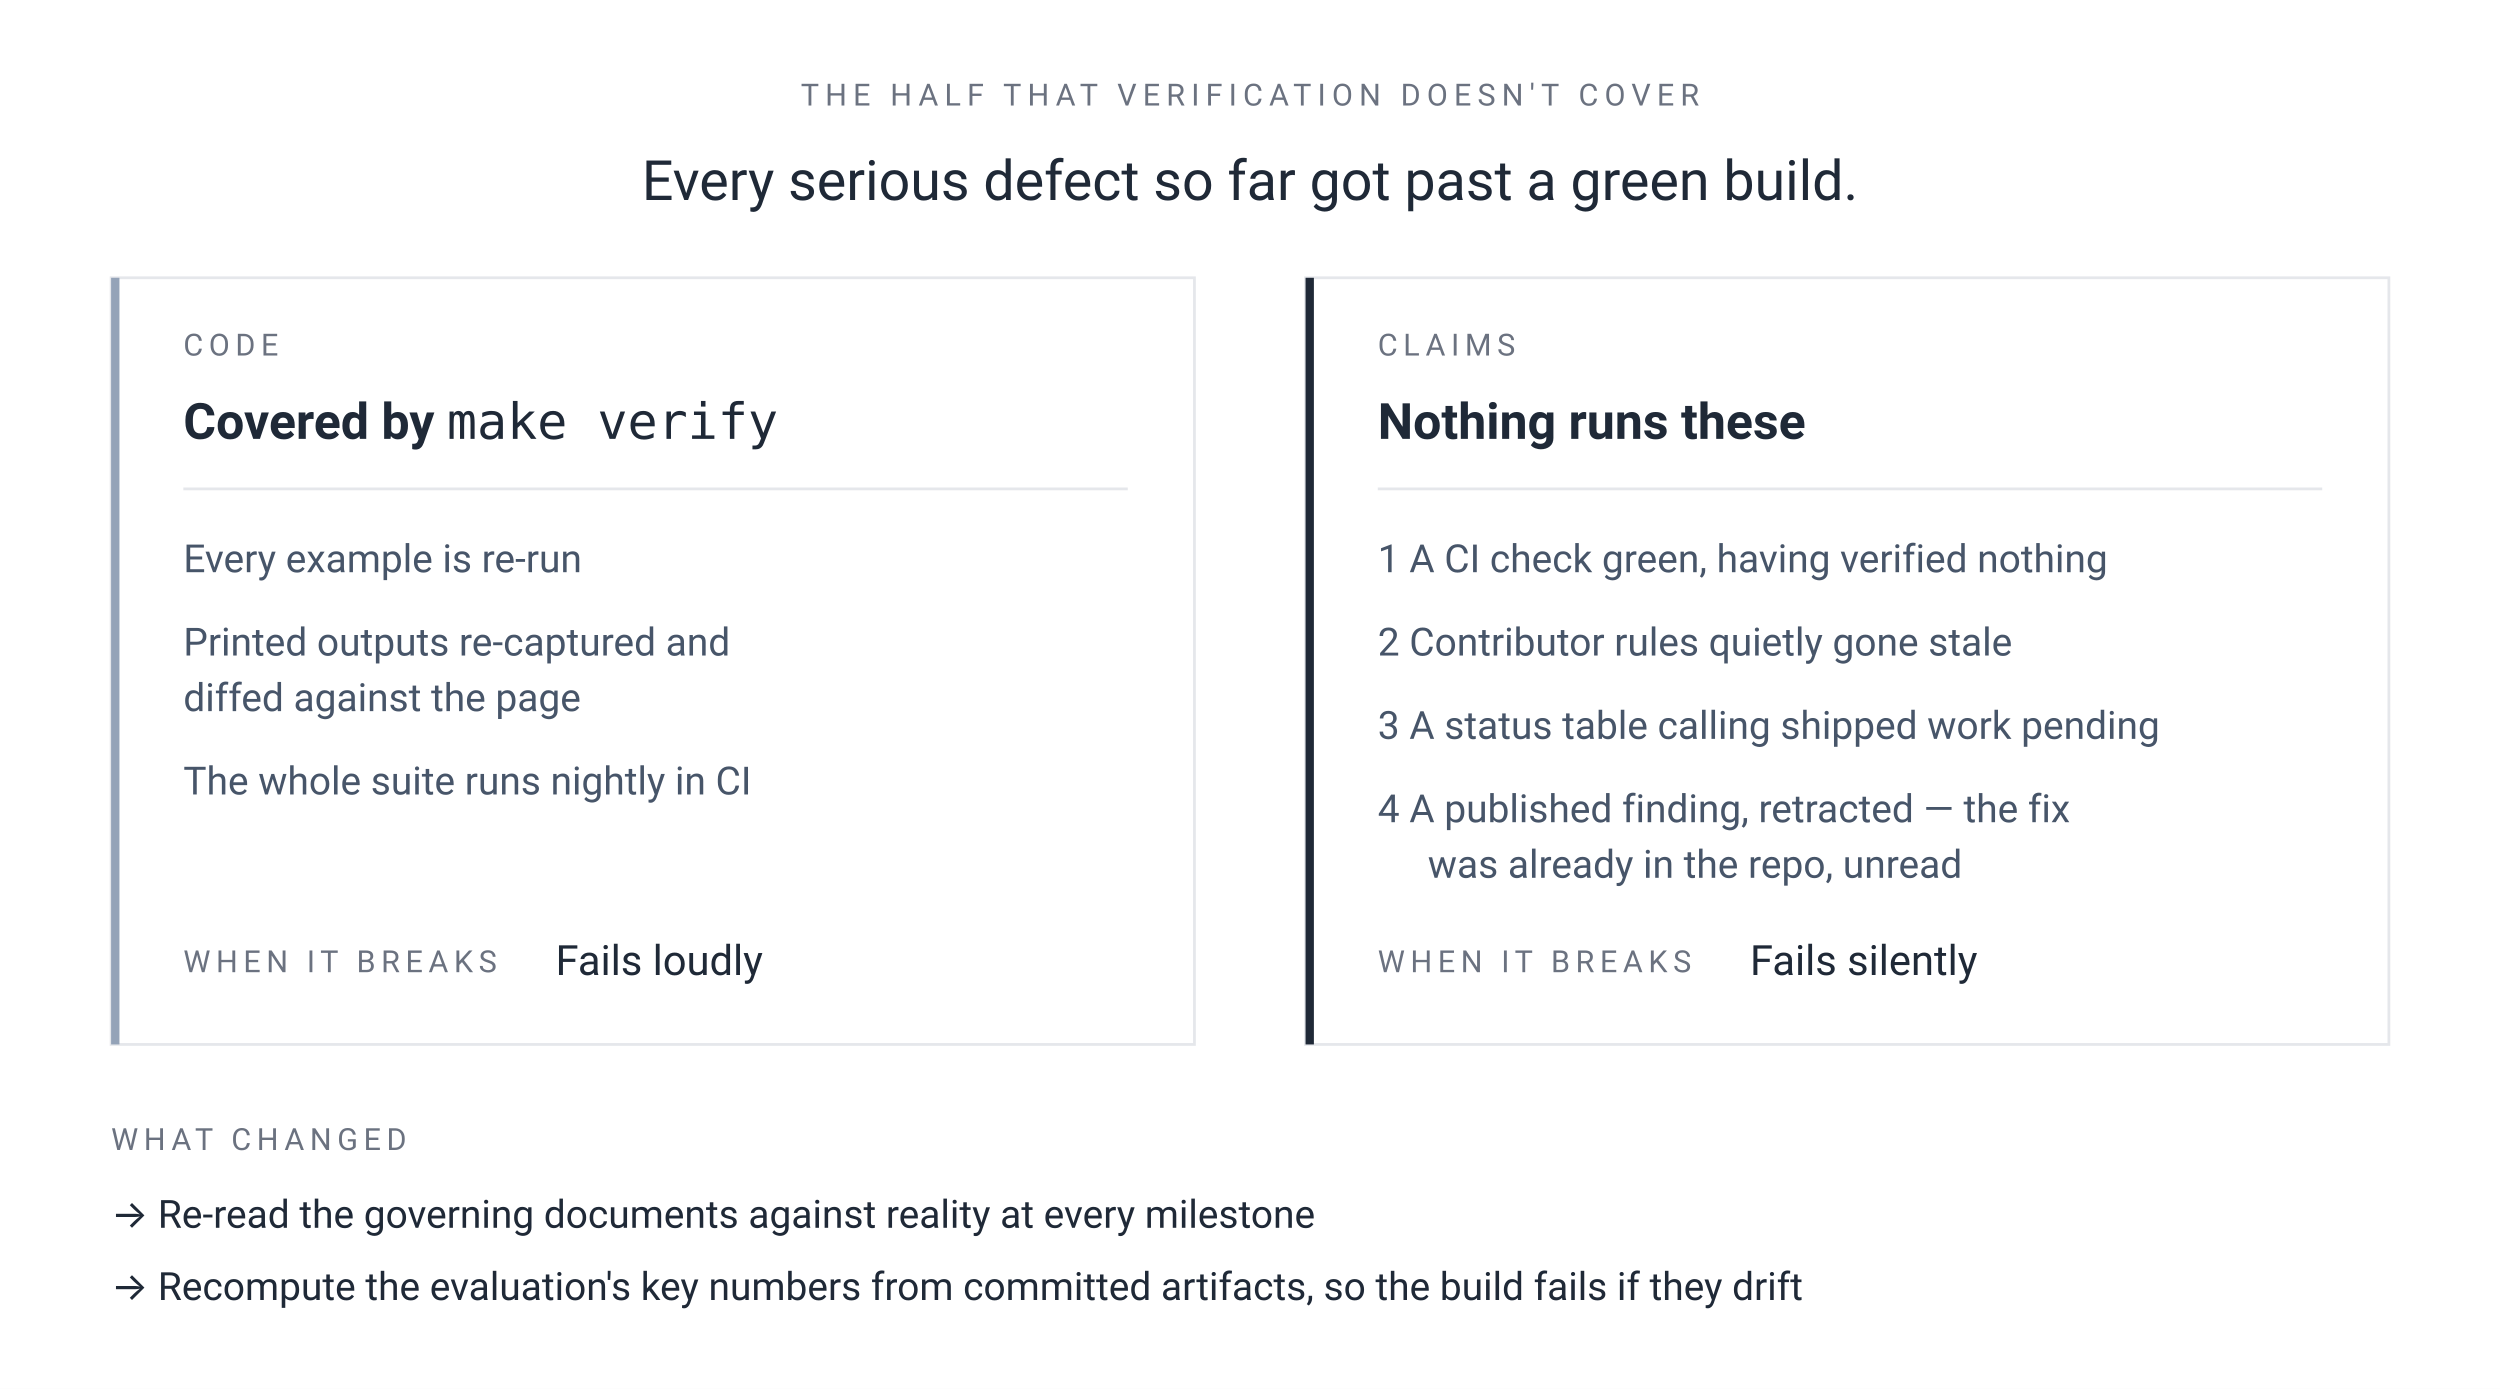
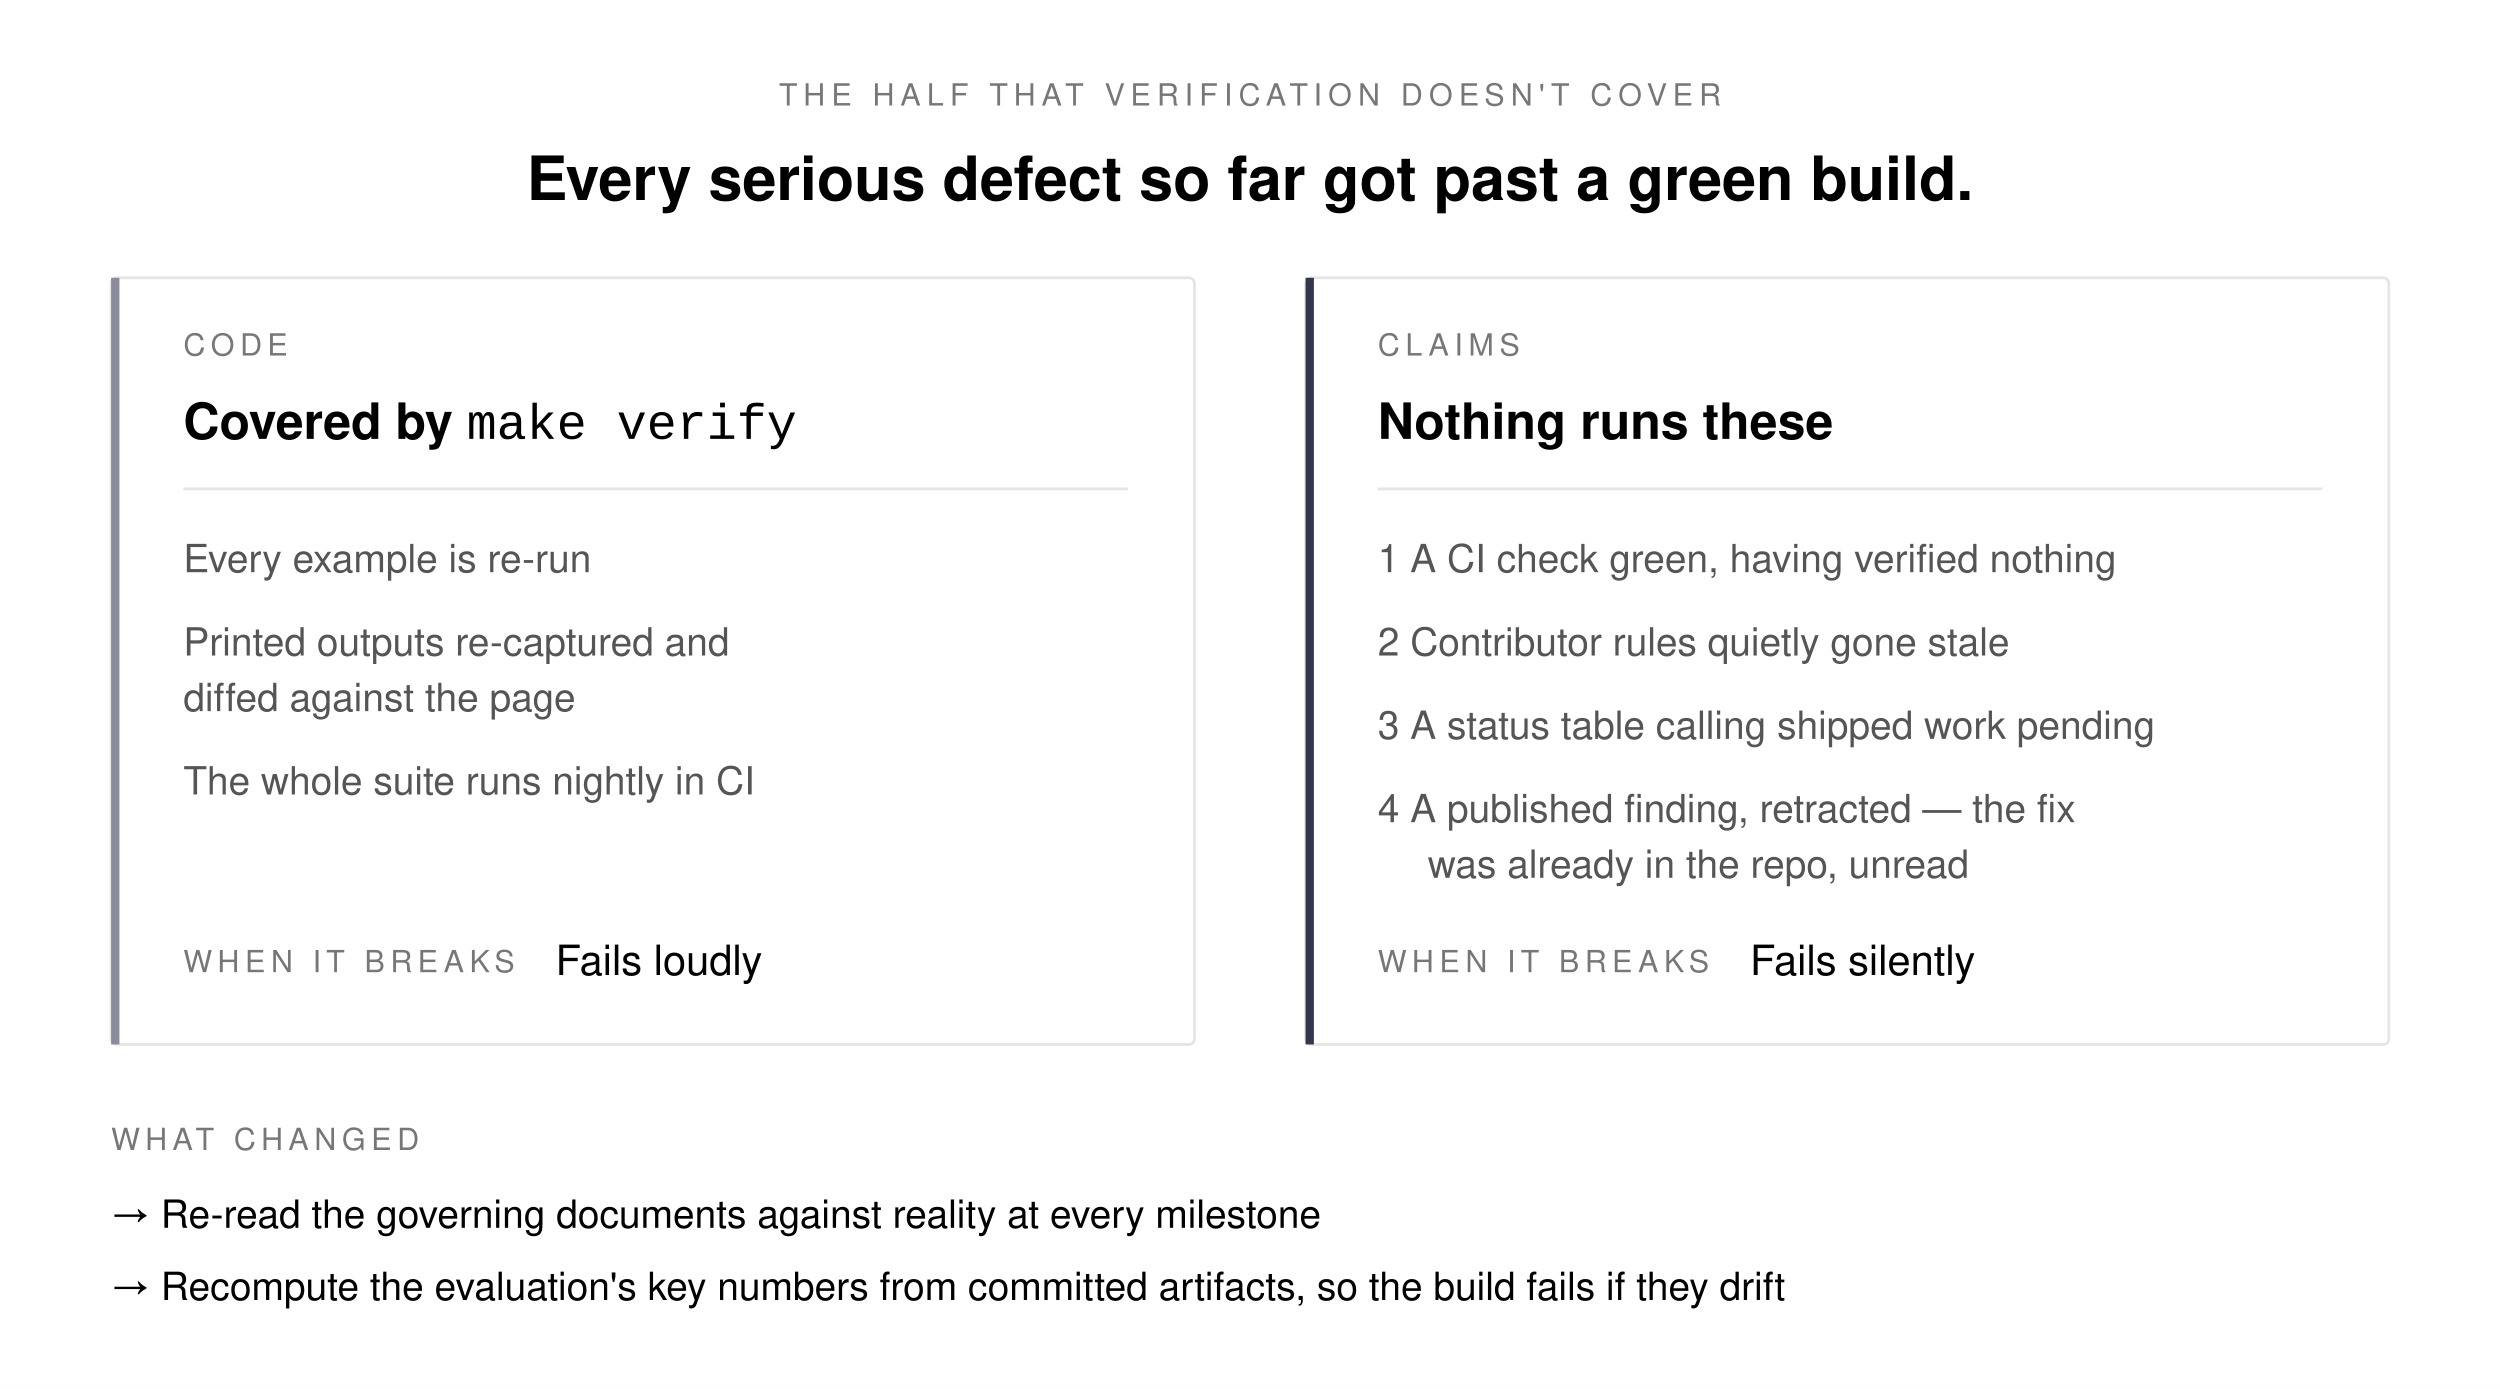
- <svg xmlns="http://www.w3.org/2000/svg" viewBox="0 0 900 500" role="img" aria-labelledby="title desc" font-family="-apple-system, BlinkMacSystemFont, 'Segoe UI', Roboto, sans-serif">
+ <svg xmlns="http://www.w3.org/2000/svg" viewBox="0 0 900 500" role="img" aria-labelledby="title desc" font-family="'Source Sans Pro', -apple-system, BlinkMacSystemFont, 'Segoe UI', Helvetica, Arial, sans-serif">
  <rect width="900" height="500" fill="#ffffff" />
-   <text x="450" y="38" text-anchor="middle" font-size="11" letter-spacing="2.2" fill="#6b7280">THE HALF THAT VERIFICATION DOESN'T COVER</text>
-   <text x="450" y="72" text-anchor="middle" font-size="20" fill="#1f2937">Every serious defect so far got past a green build.</text>
-   <rect x="40" y="100" width="390" height="276" fill="#ffffff" stroke="#e5e7eb" />
-   <rect x="40" y="100" width="3" height="276" fill="#94a3b8" />
-   <text x="66" y="128" font-size="11" letter-spacing="2" fill="#6b7280">CODE</text>
-   <text x="66" y="158" font-size="18" font-weight="600" fill="#1f2937">Covered by <tspan font-family="'SF Mono', Menlo, Consolas, monospace" font-weight="400">make verify</tspan>
+   <text x="450" y="38" text-anchor="middle" font-size="11" letter-spacing="2.2" fill="#777777">THE HALF THAT VERIFICATION DOESN'T COVER</text>
+   <text x="450" y="72" text-anchor="middle" font-size="22" font-weight="600" fill="#000000">Every serious defect so far got past a green build.</text>
+   <rect rx="2" x="40" y="100" width="390" height="276" fill="#ffffff" stroke="#e5e5e5" />
+   <rect x="40" y="100" width="3" height="276" fill="#8a8c9e" />
+   <text x="66" y="128" font-size="11" letter-spacing="2" fill="#777777">CODE</text>
+   <text x="66" y="158" font-size="18" font-weight="600" fill="#000000">Covered by <tspan font-family="ui-monospace, SFMono-Regular, 'SF Mono', Menlo, Monaco, Consolas, 'Liberation Mono', 'Courier New', monospace" font-weight="400">make verify</tspan>
  </text>
-   <line x1="66" y1="176" x2="406" y2="176" stroke="#e5e7eb" />
-   <g font-size="14" fill="#475569">
+   <line x1="66" y1="176" x2="406" y2="176" stroke="#e5e5e5" />
+   <g font-size="14" fill="#555555">
    <text x="66" y="206">Every example is re-run</text>
    <text x="66" y="236">Printed outputs re-captured and</text>
    <text x="66" y="256">diffed against the page</text>
    <text x="66" y="286">The whole suite runs nightly in CI</text>
  </g>
-   <text x="66" y="350" font-size="11" letter-spacing="2" fill="#6b7280">WHEN IT BREAKS</text>
-   <text x="200" y="351" font-size="15" fill="#1f2937">Fails loudly</text>
-   <rect x="470" y="100" width="390" height="276" fill="#ffffff" stroke="#e5e7eb" />
-   <rect x="470" y="100" width="3" height="276" fill="#1f2937" />
-   <text x="496" y="128" font-size="11" letter-spacing="2" fill="#6b7280">CLAIMS</text>
-   <text x="496" y="158" font-size="18" font-weight="600" fill="#1f2937">Nothing runs these</text>
-   <line x1="496" y1="176" x2="836" y2="176" stroke="#e5e7eb" />
-   <g font-size="14" fill="#475569">
+   <text x="66" y="350" font-size="11" letter-spacing="2" fill="#777777">WHEN IT BREAKS</text>
+   <text x="200" y="351" font-size="15" fill="#000000">Fails loudly</text>
+   <rect rx="2" x="470" y="100" width="390" height="276" fill="#ffffff" stroke="#e5e5e5" />
+   <rect x="470" y="100" width="3" height="276" fill="#34374C" />
+   <text x="496" y="128" font-size="11" letter-spacing="2" fill="#777777">CLAIMS</text>
+   <text x="496" y="158" font-size="18" font-weight="600" fill="#000000">Nothing runs these</text>
+   <line x1="496" y1="176" x2="836" y2="176" stroke="#e5e5e5" />
+   <g font-size="14" fill="#555555">
    <text x="496" y="206">1  A CI check green, having verified nothing</text>
    <text x="496" y="236">2  Contributor rules quietly gone stale</text>
    <text x="496" y="266">3  A status table calling shipped work pending</text>
    <text x="496" y="296">4  A published finding, retracted — the fix</text>
    <text x="514" y="316">was already in the repo, unread</text>
  </g>
-   <text x="496" y="350" font-size="11" letter-spacing="2" fill="#6b7280">WHEN IT BREAKS</text>
-   <text x="630" y="351" font-size="15" fill="#1f2937">Fails silently</text>
-   <text x="40" y="414" font-size="11" letter-spacing="2" fill="#6b7280">WHAT CHANGED</text>
-   <g font-size="14" fill="#1f2937">
+   <text x="496" y="350" font-size="11" letter-spacing="2" fill="#777777">WHEN IT BREAKS</text>
+   <text x="630" y="351" font-size="15" fill="#000000">Fails silently</text>
+   <text x="40" y="414" font-size="11" letter-spacing="2" fill="#777777">WHAT CHANGED</text>
+   <g font-size="14" fill="#000000">
    <text x="40" y="442">→  Re-read the governing documents against reality at every milestone</text>
    <text x="40" y="468">→  Recompute the evaluation's key numbers from committed artifacts, so the build fails if they drift</text>
  </g>
</svg>
